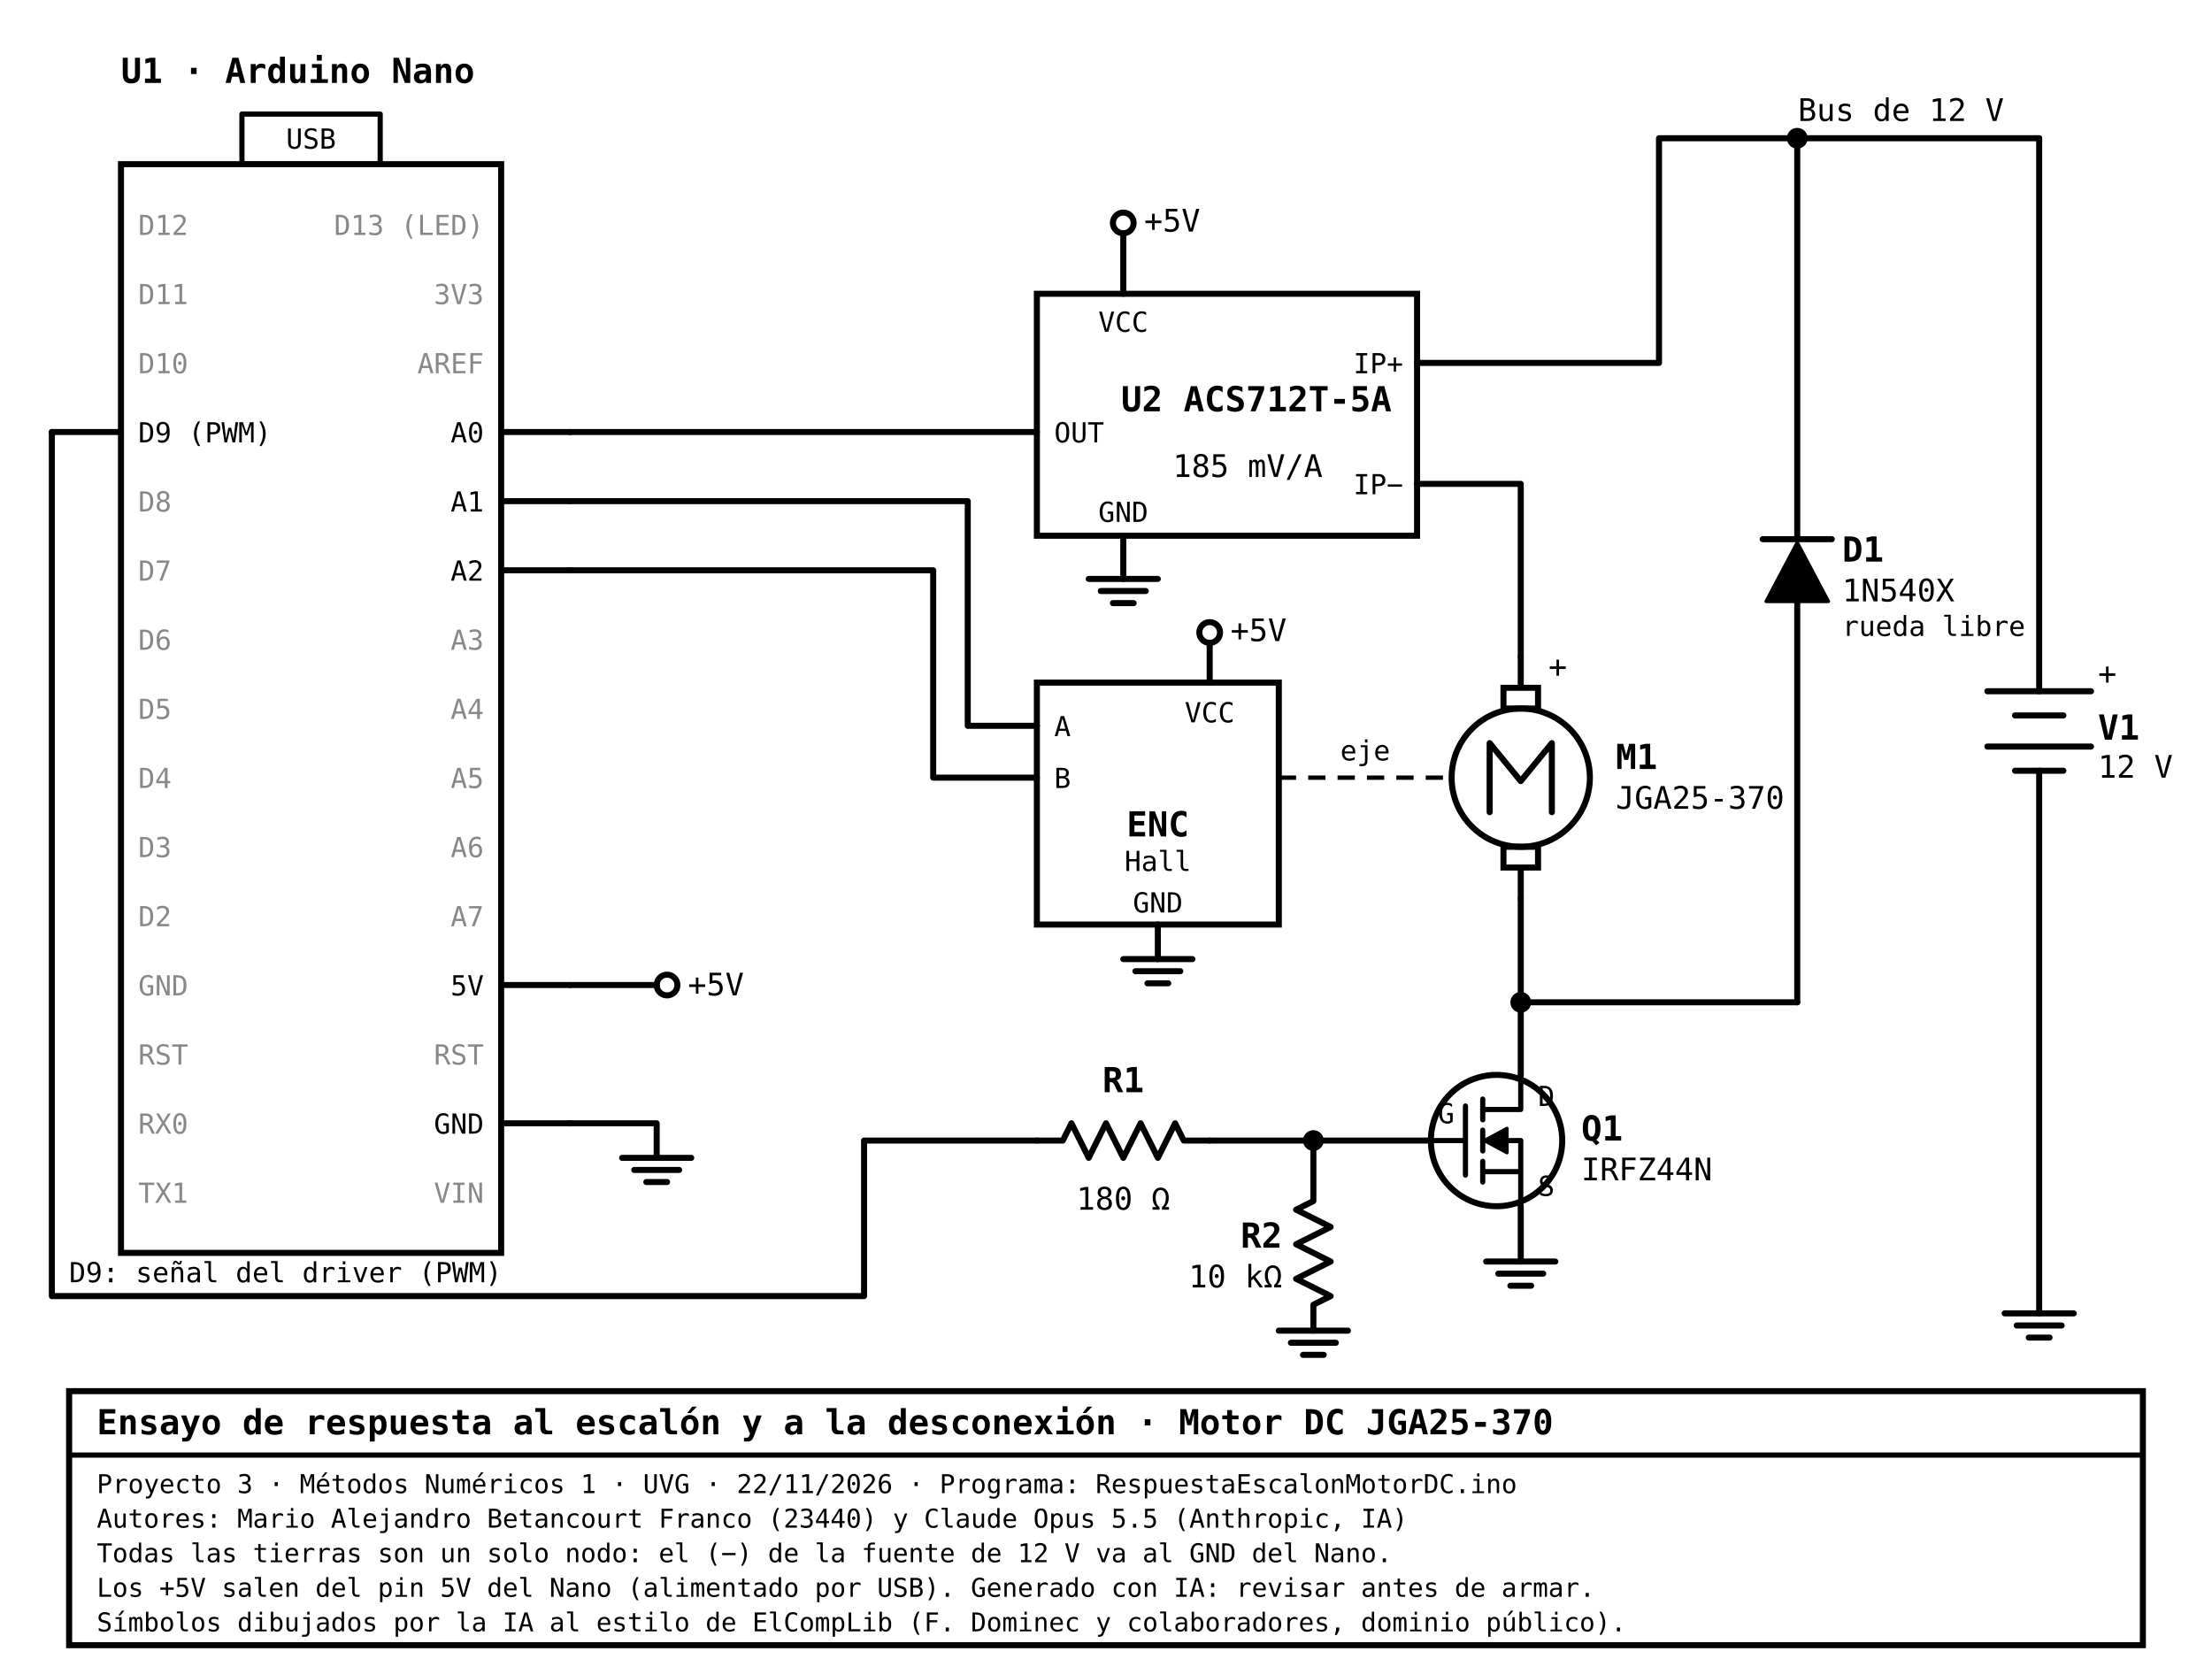
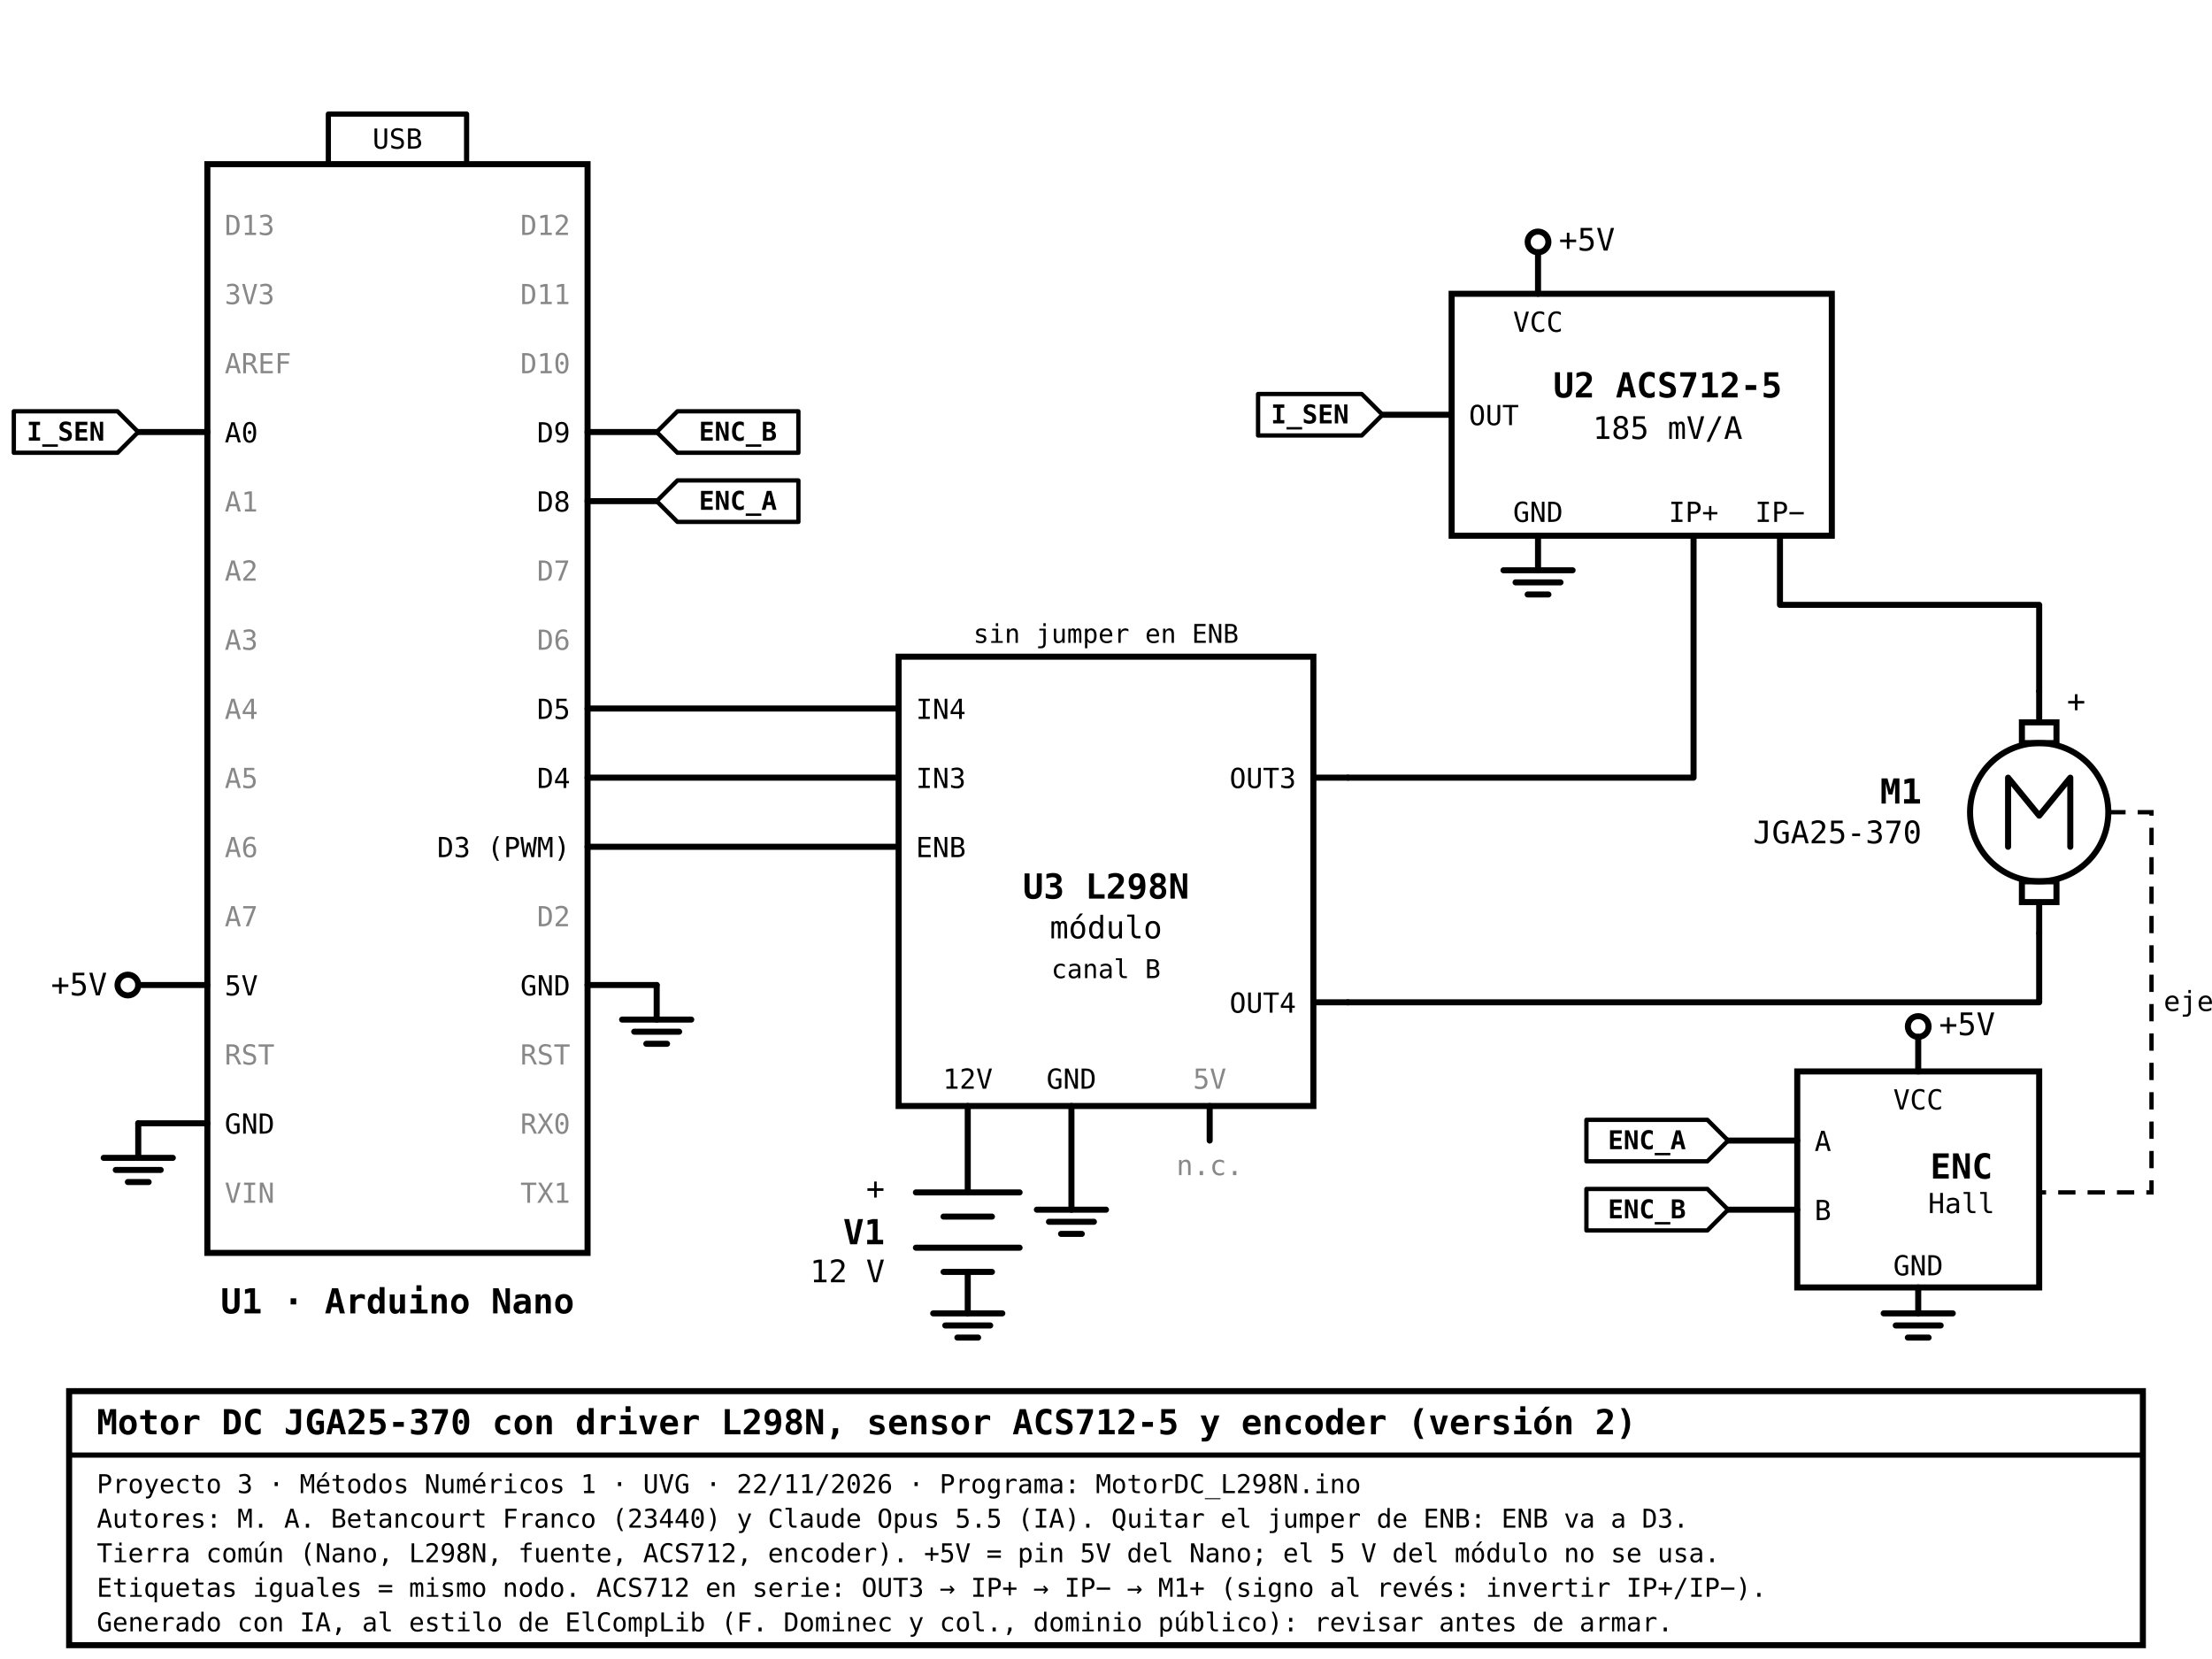
<svg xmlns="http://www.w3.org/2000/svg" width="1280" height="960" viewBox="0 0 1280 960">
  <style>
    .w   { fill: none; stroke: #000; stroke-width: 3.5; stroke-linecap: round; stroke-linejoin: round; }
    .fino{ fill: none; stroke: #000; stroke-width: 3;   stroke-linecap: round; stroke-linejoin: round; }
    .lleno { fill: #000; stroke: #000; stroke-width: 2; stroke-linejoin: round; }
    .punto { fill: #000; }
    .caja  { fill: #fff; stroke: #000; stroke-width: 3.5; }
+     .red   { fill: #fff; stroke: #000; stroke-width: 2.5; stroke-linejoin: round; }
    .eje   { fill: none; stroke: #000; stroke-width: 2.5; stroke-dasharray: 10 7; }
    text { font-family: 'DejaVu Sans Mono', monospace; fill: #000; }
    .ref  { font-size: 20px; font-weight: bold; }
    .val  { font-size: 18px; }
    .pin  { font-size: 16px; }
    .nc   { font-size: 16px; fill: #888; }
    .nota { font-size: 15px; }
+     .etq  { font-size: 15px; font-weight: bold; }
  </style>
  <rect x="0" y="0" width="1280" height="960" fill="#fff" />
  <g id="U1">
-     <text class="ref" x="70" y="48">U1 · Arduino Nano</text>
-     <rect class="caja" x="70" y="95" width="220" height="630" />
-     <rect class="fino" x="140" y="66" width="80" height="29" />
-     <text class="pin" x="180" y="86" text-anchor="middle">USB</text>
+     <text class="ref" x="230" y="760" text-anchor="middle">U1 · Arduino Nano</text>
+     <rect class="caja" x="120" y="95" width="220" height="630" />
+     <rect class="fino" x="190" y="66" width="80" height="29" />
+     <text class="pin" x="230" y="86" text-anchor="middle">USB</text>
+     <g id="U1_pines_analogicos">
+       <text class="nc" x="130" y="136">D13</text>
+       <text class="nc" x="130" y="176">3V3</text>
+       <text class="nc" x="130" y="216">AREF</text>
+       <text class="pin" x="130" y="256">A0</text>
+       <text class="nc" x="130" y="296">A1</text>
+       <text class="nc" x="130" y="336">A2</text>
+       <text class="nc" x="130" y="376">A3</text>
+       <text class="nc" x="130" y="416">A4</text>
+       <text class="nc" x="130" y="456">A5</text>
+       <text class="nc" x="130" y="496">A6</text>
+       <text class="nc" x="130" y="536">A7</text>
+       <text class="pin" x="130" y="576">5V</text>
+       <text class="nc" x="130" y="616">RST</text>
+       <text class="pin" x="130" y="656">GND</text>
+       <text class="nc" x="130" y="696">VIN</text>
+       <path class="w" d="M120 250H80 M120 570H80 M120 650H80" />
+     </g>
    <g id="U1_pines_digitales">
-       <text class="nc" x="80" y="136">D12</text>
-       <text class="nc" x="80" y="176">D11</text>
-       <text class="nc" x="80" y="216">D10</text>
-       <text class="pin" x="80" y="256">D9 (PWM)</text>
-       <text class="nc" x="80" y="296">D8</text>
-       <text class="nc" x="80" y="336">D7</text>
-       <text class="nc" x="80" y="376">D6</text>
-       <text class="nc" x="80" y="416">D5</text>
-       <text class="nc" x="80" y="456">D4</text>
-       <text class="nc" x="80" y="496">D3</text>
-       <text class="nc" x="80" y="536">D2</text>
-       <text class="nc" x="80" y="576">GND</text>
-       <text class="nc" x="80" y="616">RST</text>
-       <text class="nc" x="80" y="656">RX0</text>
-       <text class="nc" x="80" y="696">TX1</text>
-       <path class="w" d="M70 250H30" />
-     </g>
-     <g id="U1_pines">
-       <text class="nc" x="280" y="136" text-anchor="end">D13 (LED)</text>
-       <text class="nc" x="280" y="176" text-anchor="end">3V3</text>
-       <text class="nc" x="280" y="216" text-anchor="end">AREF</text>
-       <text class="pin" x="280" y="256" text-anchor="end">A0</text>
-       <text class="pin" x="280" y="296" text-anchor="end">A1</text>
-       <text class="pin" x="280" y="336" text-anchor="end">A2</text>
-       <text class="nc" x="280" y="376" text-anchor="end">A3</text>
-       <text class="nc" x="280" y="416" text-anchor="end">A4</text>
-       <text class="nc" x="280" y="456" text-anchor="end">A5</text>
-       <text class="nc" x="280" y="496" text-anchor="end">A6</text>
-       <text class="nc" x="280" y="536" text-anchor="end">A7</text>
-       <text class="pin" x="280" y="576" text-anchor="end">5V</text>
-       <text class="nc" x="280" y="616" text-anchor="end">RST</text>
-       <text class="pin" x="280" y="656" text-anchor="end">GND</text>
-       <text class="nc" x="280" y="696" text-anchor="end">VIN</text>
-       <path class="w" d="M290 250H330 M290 290H330 M290 330H330 M290 570H330 M290 650H330" />
+       <text class="nc" x="330" y="136" text-anchor="end">D12</text>
+       <text class="nc" x="330" y="176" text-anchor="end">D11</text>
+       <text class="nc" x="330" y="216" text-anchor="end">D10</text>
+       <text class="pin" x="330" y="256" text-anchor="end">D9</text>
+       <text class="pin" x="330" y="296" text-anchor="end">D8</text>
+       <text class="nc" x="330" y="336" text-anchor="end">D7</text>
+       <text class="nc" x="330" y="376" text-anchor="end">D6</text>
+       <text class="pin" x="330" y="416" text-anchor="end">D5</text>
+       <text class="pin" x="330" y="456" text-anchor="end">D4</text>
+       <text class="pin" x="330" y="496" text-anchor="end">D3 (PWM)</text>
+       <text class="nc" x="330" y="536" text-anchor="end">D2</text>
+       <text class="pin" x="330" y="576" text-anchor="end">GND</text>
+       <text class="nc" x="330" y="616" text-anchor="end">RST</text>
+       <text class="nc" x="330" y="656" text-anchor="end">RX0</text>
+       <text class="nc" x="330" y="696" text-anchor="end">TX1</text>
+       <path class="w" d="M340 250H380 M340 290H380 M340 570H380" />
    </g>
  </g>
+   <g id="U3">
+     <rect class="caja" x="520" y="380" width="240" height="260" />
+     <text class="ref" x="640" y="520" text-anchor="middle">U3 L298N</text>
+     <text class="val" x="640" y="543" text-anchor="middle">módulo</text>
+     <text class="nota" x="640" y="566" text-anchor="middle">canal B</text>
+     <text class="pin" x="530" y="416">IN4</text>
+     <text class="pin" x="530" y="456">IN3</text>
+     <text class="pin" x="530" y="496">ENB</text>
+     <text class="pin" x="750" y="456" text-anchor="end">OUT3</text>
+     <text class="pin" x="750" y="586" text-anchor="end">OUT4</text>
+     <text class="pin" x="560" y="630" text-anchor="middle">12V</text>
+     <text class="pin" x="620" y="630" text-anchor="middle">GND</text>
+     <text class="nc" x="700" y="630" text-anchor="middle">5V</text>
+     <text class="nota" x="640" y="372" text-anchor="middle">sin jumper en ENB</text>
+     <path class="w" d="M760 450H780 M760 580H780" />
+     <path class="w" d="M700 640V660" />
+     <text class="nc" x="700" y="680" text-anchor="middle">n.c.</text>
+   </g>
  <g id="U2">
-     <rect class="caja" x="600" y="170" width="220" height="140" />
-     <text class="ref" x="727" y="238" text-anchor="middle">U2 ACS712T-5A</text>
-     <text class="val" x="722" y="276" text-anchor="middle">185 mV/A</text>
-     <text class="pin" x="610" y="256">OUT</text>
-     <text class="pin" x="650" y="192" text-anchor="middle">VCC</text>
-     <text class="pin" x="650" y="302" text-anchor="middle">GND</text>
-     <text class="pin" x="812" y="216" text-anchor="end">IP+</text>
-     <text class="pin" x="812" y="286" text-anchor="end">IP−</text>
+     <rect class="caja" x="840" y="170" width="220" height="140" />
+     <text class="ref" x="965" y="230" text-anchor="middle">U2 ACS712-5</text>
+     <text class="val" x="965" y="254" text-anchor="middle">185 mV/A</text>
+     <text class="pin" x="850" y="246">OUT</text>
+     <text class="pin" x="890" y="192" text-anchor="middle">VCC</text>
+     <text class="pin" x="890" y="302" text-anchor="middle">GND</text>
+     <text class="pin" x="980" y="302" text-anchor="middle">IP+</text>
+     <text class="pin" x="1030" y="302" text-anchor="middle">IP−</text>
+   </g>
+   <g id="M1">
+     <path class="w" d="M1180 400V418 M1180 522V540" />
+     <rect class="caja" x="1170" y="418" width="20" height="12" />
+     <rect class="caja" x="1170" y="510" width="20" height="12" />
+     <circle class="w" cx="1180" cy="470" r="40" />
+     <path class="w" d="M1162 490V450L1180 472L1198 450V490" />
+     <text class="val" x="1196" y="412">+</text>
+     <text class="ref" x="1112" y="465" text-anchor="end">M1</text>
+     <text class="val" x="1112" y="488" text-anchor="end">JGA25-370</text>
  </g>
  <g id="ENC">
-     <rect class="caja" x="600" y="395" width="140" height="140" />
-     <text class="pin" x="610" y="426">A</text>
-     <text class="pin" x="610" y="456">B</text>
-     <text class="pin" x="700" y="418" text-anchor="middle">VCC</text>
-     <text class="pin" x="670" y="528" text-anchor="middle">GND</text>
-     <text class="ref" x="670" y="484" text-anchor="middle">ENC</text>
-     <text class="pin" x="670" y="504" text-anchor="middle">Hall</text>
-     <path class="eje" d="M740 450H840" />
-     <text class="pin" x="790" y="440" text-anchor="middle">eje</text>
-   </g>
-   <g id="M1">
-     <path class="w" d="M880 380V398 M880 502V520" />
-     <rect class="caja" x="870" y="398" width="20" height="12" />
-     <rect class="caja" x="870" y="490" width="20" height="12" />
-     <circle class="w" cx="880" cy="450" r="40" />
-     <path class="w" d="M862 470V430L880 452L898 430V470" />
-     <text class="val" x="896" y="392">+</text>
-     <text class="ref" x="935" y="445">M1</text>
-     <text class="val" x="935" y="468">JGA25-370</text>
-   </g>
-   <g id="Q1">
-     <circle class="w" cx="866" cy="660" r="38" />
-     <path class="fino" d="M828 660H848 M848 640V680" />
-     <path class="fino" d="M858 636V648 M858 654V666 M858 672V684" />
-     <path class="fino" d="M858 642H880V622 M858 678H880V698 M872 660H880V678" />
-     <path class="lleno" d="M859 660L872 653V667Z" />
-     <text class="pin" x="890" y="640">D</text>
-     <text class="pin" x="890" y="692">S</text>
-     <text class="pin" x="832" y="650">G</text>
-     <text class="ref" x="915" y="660">Q1</text>
-     <text class="val" x="915" y="683">IRFZ44N</text>
-   </g>
-   <g id="R1">
-     <path class="w" d="M600 660H615L620 650L630 670L640 650L650 670L660 650L670 670L680 650L685 660H700" />
-     <text class="ref" x="650" y="632" text-anchor="middle">R1</text>
-     <text class="val" x="650" y="700" text-anchor="middle">180 Ω</text>
-   </g>
-   <g id="R2">
-     <path class="w" d="M760 660V695L750 700L770 710L750 720L770 730L750 740L770 750L760 755V770" />
-     <text class="ref" x="742" y="722" text-anchor="end">R2</text>
-     <text class="val" x="742" y="745" text-anchor="end">10 kΩ</text>
-   </g>
-   <g id="D1">
-     <path class="w" d="M1040 80V312 M1040 348V580" />
-     <path class="lleno" d="M1022 348H1058L1040 314Z" />
-     <path class="w" d="M1020 312H1060" />
-     <text class="ref" x="1066" y="325">D1</text>
-     <text class="val" x="1066" y="348">1N540X</text>
-     <text class="pin" x="1066" y="368">rueda libre</text>
+     <rect class="caja" x="1040" y="620" width="140" height="125" />
+     <text class="pin" x="1050" y="666">A</text>
+     <text class="pin" x="1050" y="706">B</text>
+     <text class="pin" x="1110" y="642" text-anchor="middle">VCC</text>
+     <text class="pin" x="1110" y="738" text-anchor="middle">GND</text>
+     <text class="ref" x="1135" y="682" text-anchor="middle">ENC</text>
+     <text class="pin" x="1135" y="702" text-anchor="middle">Hall</text>
+     <path class="w" d="M1040 660H1000 M1040 700H1000" />
+     <path class="eje" d="M1220 470H1245V690H1180" />
+     <text class="pin" x="1252" y="585">eje</text>
  </g>
  <g id="V1">
-     <path class="w" d="M1180 80V400 M1180 446V760" />
-     <path class="w" d="M1150 400H1210 M1166 414H1194 M1150 432H1210 M1166 446H1194" />
-     <text class="val" x="1214" y="396">+</text>
-     <text class="ref" x="1214" y="428">V1</text>
-     <text class="val" x="1214" y="450">12 V</text>
-     <text class="val" x="1100" y="70" text-anchor="middle">Bus de 12 V</text>
+     <path class="w" d="M530 690H590 M546 704H574 M530 722H590 M546 736H574" />
+     <text class="val" x="512" y="694" text-anchor="end">+</text>
+     <text class="ref" x="512" y="720" text-anchor="end">V1</text>
+     <text class="val" x="512" y="742" text-anchor="end">12 V</text>
  </g>
  <g id="conexiones">
-     <path class="w" d="M330 250H600" />
-     <path class="w" d="M330 290H560V420H600" />
-     <path class="w" d="M330 330H540V450H600" />
-     <path class="w" d="M30 250V750H500V660H600 M700 660H828" />
-     <text class="pin" x="40" y="742">D9: señal del driver (PWM)</text>
-     <path class="w" d="M820 210H960V80H1180" />
-     <path class="w" d="M820 280H880V380" />
-     <path class="w" d="M880 520V622 M880 580H1040" />
-     <path class="w" d="M760 660V660" />
-     <path class="w" d="M330 570H380 M650 170V135 M700 395V372" />
-     <path class="w" d="M330 650H380V670 M650 310V335 M670 535V555 M880 698V730" />
-     <circle class="punto" cx="760" cy="660" r="6" />
-     <circle class="punto" cx="880" cy="580" r="6" />
-     <circle class="punto" cx="1040" cy="80" r="6" />
+     <path class="w" d="M340 410H520 M340 450H520 M340 490H520" />
+     <path class="w" d="M780 450H980V310" />
+     <path class="w" d="M1030 310V350H1180V400" />
+     <path class="w" d="M780 580H1180V540" />
+     <path class="w" d="M560 640V690 M560 736V760 M620 640V700" />
+     <path class="w" d="M840 240H800" />
+     <path class="w" d="M890 170V146 M1110 620V600" />
+     <path class="w" d="M80 650V670 M380 570V590 M890 310V330 M1110 745V760" />
+   </g>
+   <g id="etiquetas">
+     <path class="red" d="M80 250L68 238H8V262H68Z" />
+     <text class="etq" x="38" y="255" text-anchor="middle">I_SEN</text>
+     <path class="red" d="M800 240L788 228H728V252H788Z" />
+     <text class="etq" x="758" y="245" text-anchor="middle">I_SEN</text>
+     <path class="red" d="M380 250L392 238H462V262H392Z" />
+     <text class="etq" x="427" y="255" text-anchor="middle">ENC_B</text>
+     <path class="red" d="M1000 700L988 688H918V712H988Z" />
+     <text class="etq" x="953" y="705" text-anchor="middle">ENC_B</text>
+     <path class="red" d="M380 290L392 278H462V302H392Z" />
+     <text class="etq" x="427" y="295" text-anchor="middle">ENC_A</text>
+     <path class="red" d="M1000 660L988 648H918V672H988Z" />
+     <text class="etq" x="953" y="665" text-anchor="middle">ENC_A</text>
  </g>
  <g id="vcc">
-     <circle class="w" cx="386" cy="570" r="6" />
-     <text class="val" x="398" y="576">+5V</text>
-     <circle class="w" cx="650" cy="129" r="6" />
-     <text class="val" x="662" y="134">+5V</text>
-     <circle class="w" cx="700" cy="366" r="6" />
-     <text class="val" x="712" y="371">+5V</text>
+     <circle class="w" cx="74" cy="570" r="6" />
+     <text class="val" x="62" y="576" text-anchor="end">+5V</text>
+     <circle class="w" cx="890" cy="140" r="6" />
+     <text class="val" x="902" y="145">+5V</text>
+     <circle class="w" cx="1110" cy="594" r="6" />
+     <text class="val" x="1122" y="599">+5V</text>
  </g>
  <g id="tierras">
-     <path class="w" d="M360 670H400 M367 677H393 M374 684H386" />
-     <path class="w" d="M630 335H670 M637 342H663 M644 349H656" />
-     <path class="w" d="M650 555H690 M657 562H683 M664 569H676" />
-     <path class="w" d="M740 770H780 M747 777H773 M754 784H766" />
-     <path class="w" d="M860 730H900 M867 737H893 M874 744H886" />
-     <path class="w" d="M1160 760H1200 M1167 767H1193 M1174 774H1186" />
+     <path class="w" d="M60 670H100 M67 677H93 M74 684H86" />
+     <path class="w" d="M360 590H400 M367 597H393 M374 604H386" />
+     <path class="w" d="M870 330H910 M877 337H903 M884 344H896" />
+     <path class="w" d="M540 760H580 M547 767H573 M554 774H566" />
+     <path class="w" d="M600 700H640 M607 707H633 M614 714H626" />
+     <path class="w" d="M1090 760H1130 M1097 767H1123 M1104 774H1116" />
  </g>
  <g id="titulo">
    <rect class="caja" x="40" y="805" width="1200" height="147" />
    <path class="fino" d="M40 842H1240" />
-     <text class="ref" x="56" y="830">Ensayo de respuesta al escalón y a la desconexión · Motor DC JGA25-370</text>
-     <text class="nota" x="56" y="864">Proyecto 3 · Métodos Numéricos 1 · UVG · 22/11/2026 · Programa: RespuestaEscalonMotorDC.ino</text>
-     <text class="nota" x="56" y="884">Autores: Mario Alejandro Betancourt Franco (23440) y Claude Opus 5.5 (Anthropic, IA)</text>
-     <text class="nota" x="56" y="904">Todas las tierras son un solo nodo: el (−) de la fuente de 12 V va al GND del Nano.</text>
-     <text class="nota" x="56" y="924">Los +5V salen del pin 5V del Nano (alimentado por USB). Generado con IA: revisar antes de armar.</text>
-     <text class="nota" x="56" y="944">Símbolos dibujados por la IA al estilo de ElCompLib (F. Dominec y colaboradores, dominio público).</text>
+     <text class="ref" x="56" y="830">Motor DC JGA25-370 con driver L298N, sensor ACS712-5 y encoder (versión 2)</text>
+     <text class="nota" x="56" y="864">Proyecto 3 · Métodos Numéricos 1 · UVG · 22/11/2026 · Programa: MotorDC_L298N.ino</text>
+     <text class="nota" x="56" y="884">Autores: M. A. Betancourt Franco (23440) y Claude Opus 5.5 (IA). Quitar el jumper de ENB: ENB va a D3.</text>
+     <text class="nota" x="56" y="904">Tierra común (Nano, L298N, fuente, ACS712, encoder). +5V = pin 5V del Nano; el 5 V del módulo no se usa.</text>
+     <text class="nota" x="56" y="924">Etiquetas iguales = mismo nodo. ACS712 en serie: OUT3 → IP+ → IP− → M1+ (signo al revés: invertir IP+/IP−).</text>
+     <text class="nota" x="56" y="944">Generado con IA, al estilo de ElCompLib (F. Dominec y col., dominio público): revisar antes de armar.</text>
  </g>
</svg>
